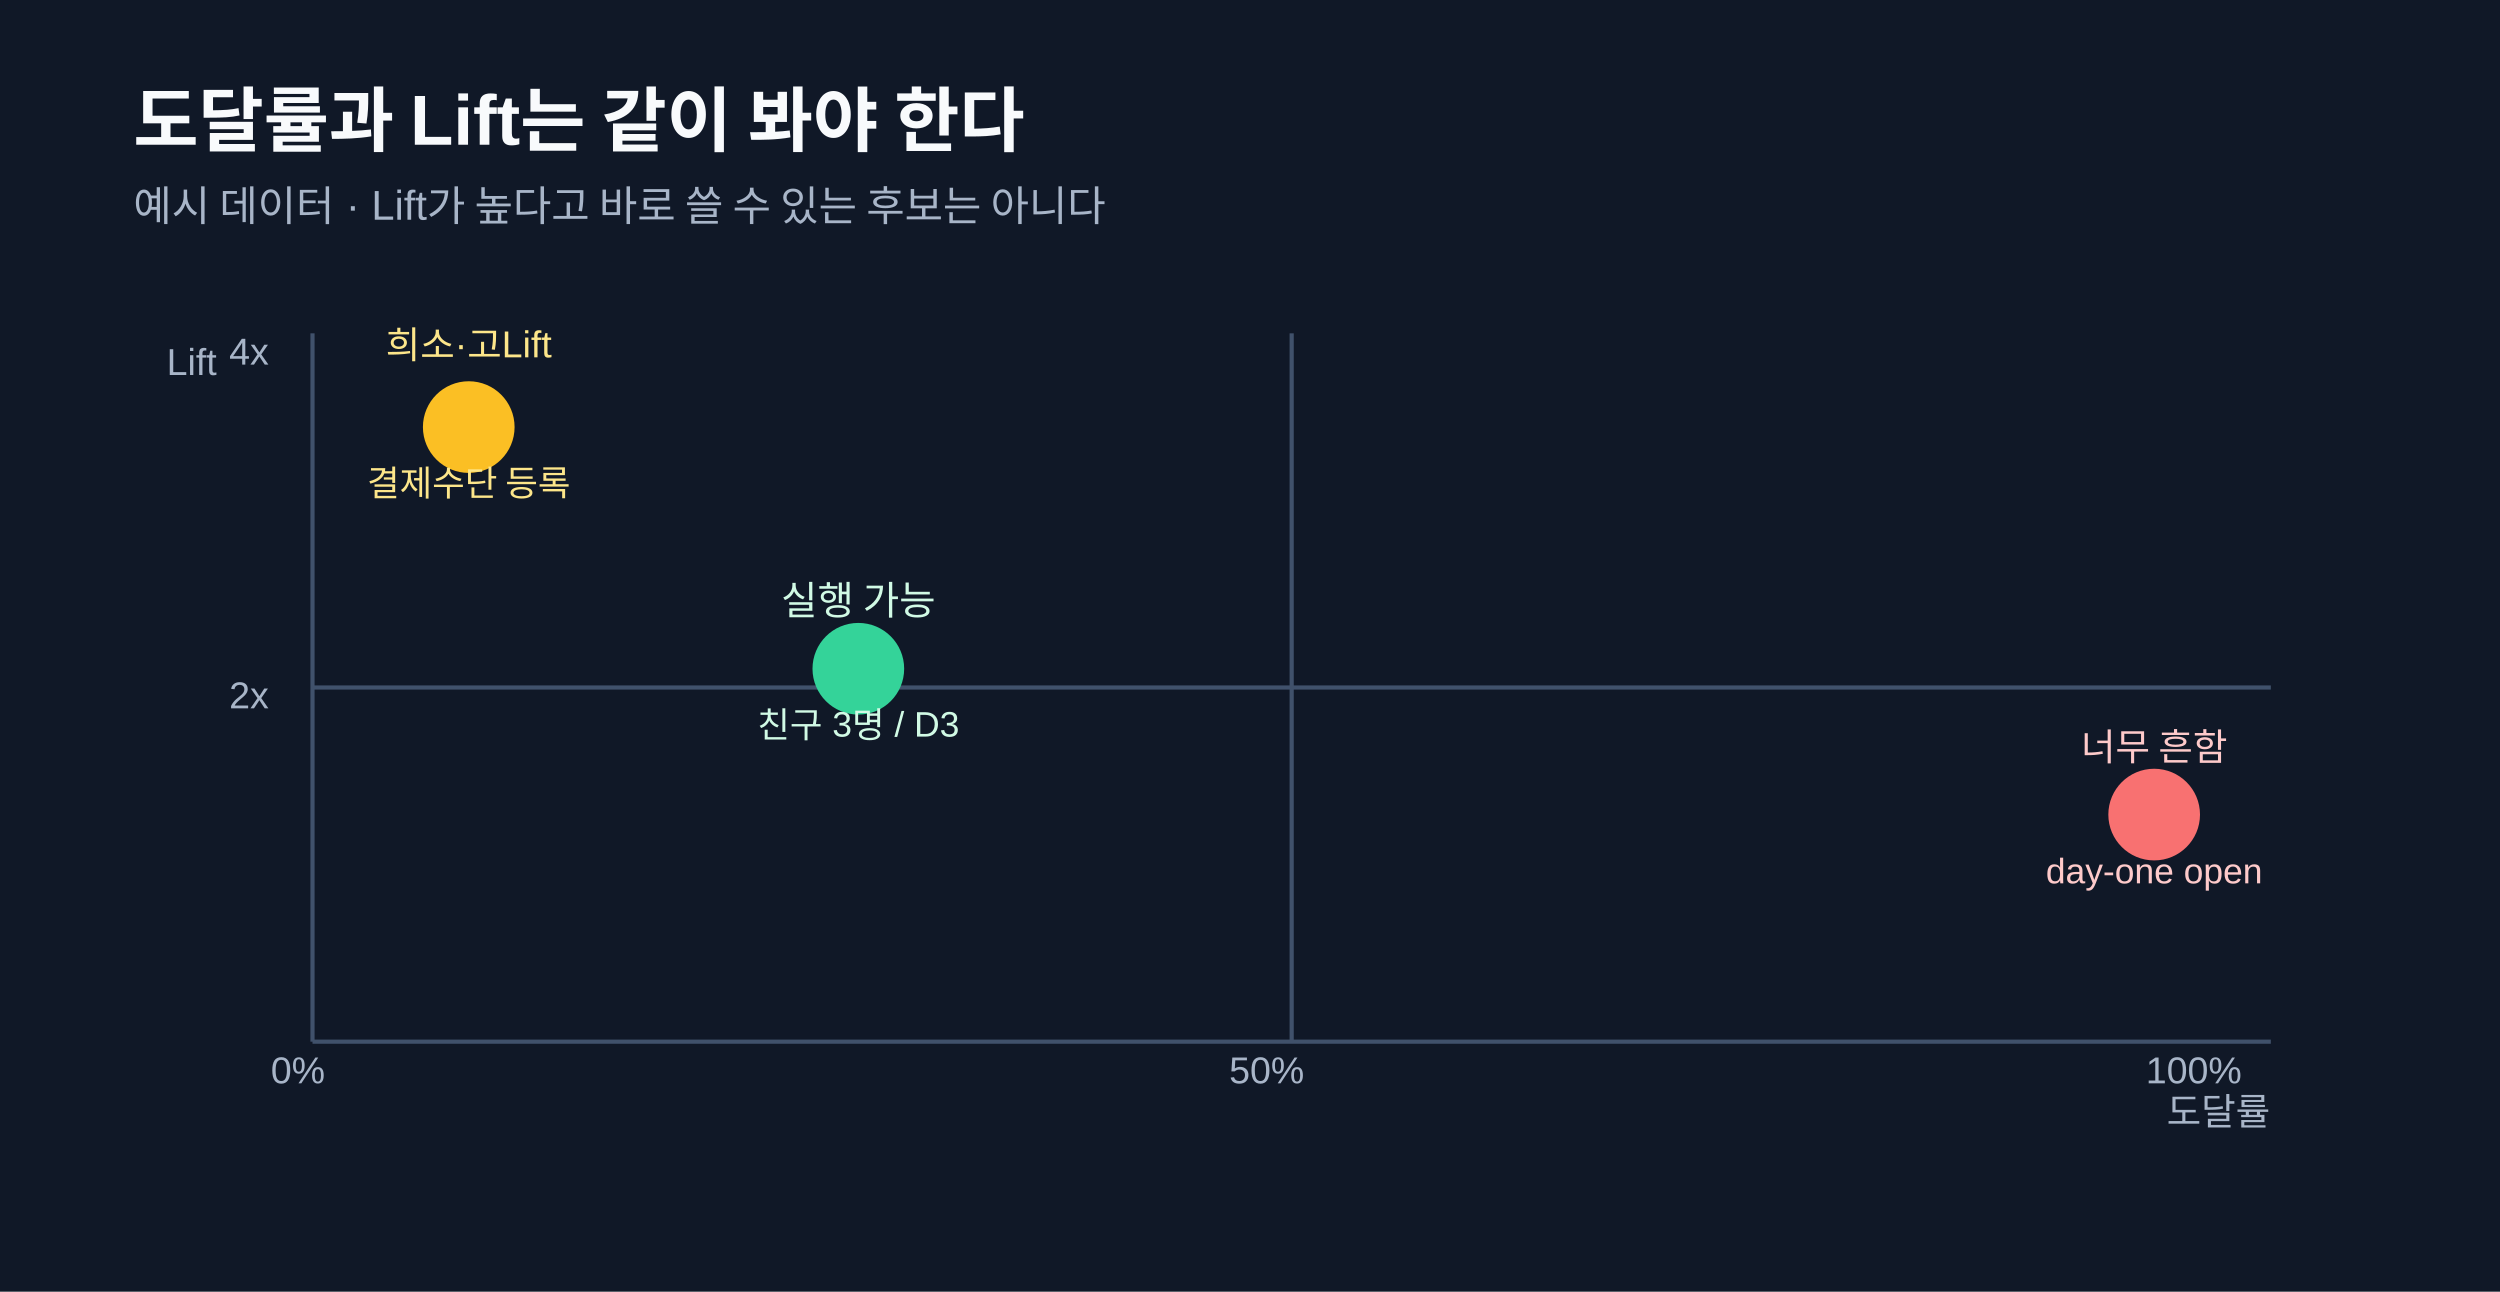
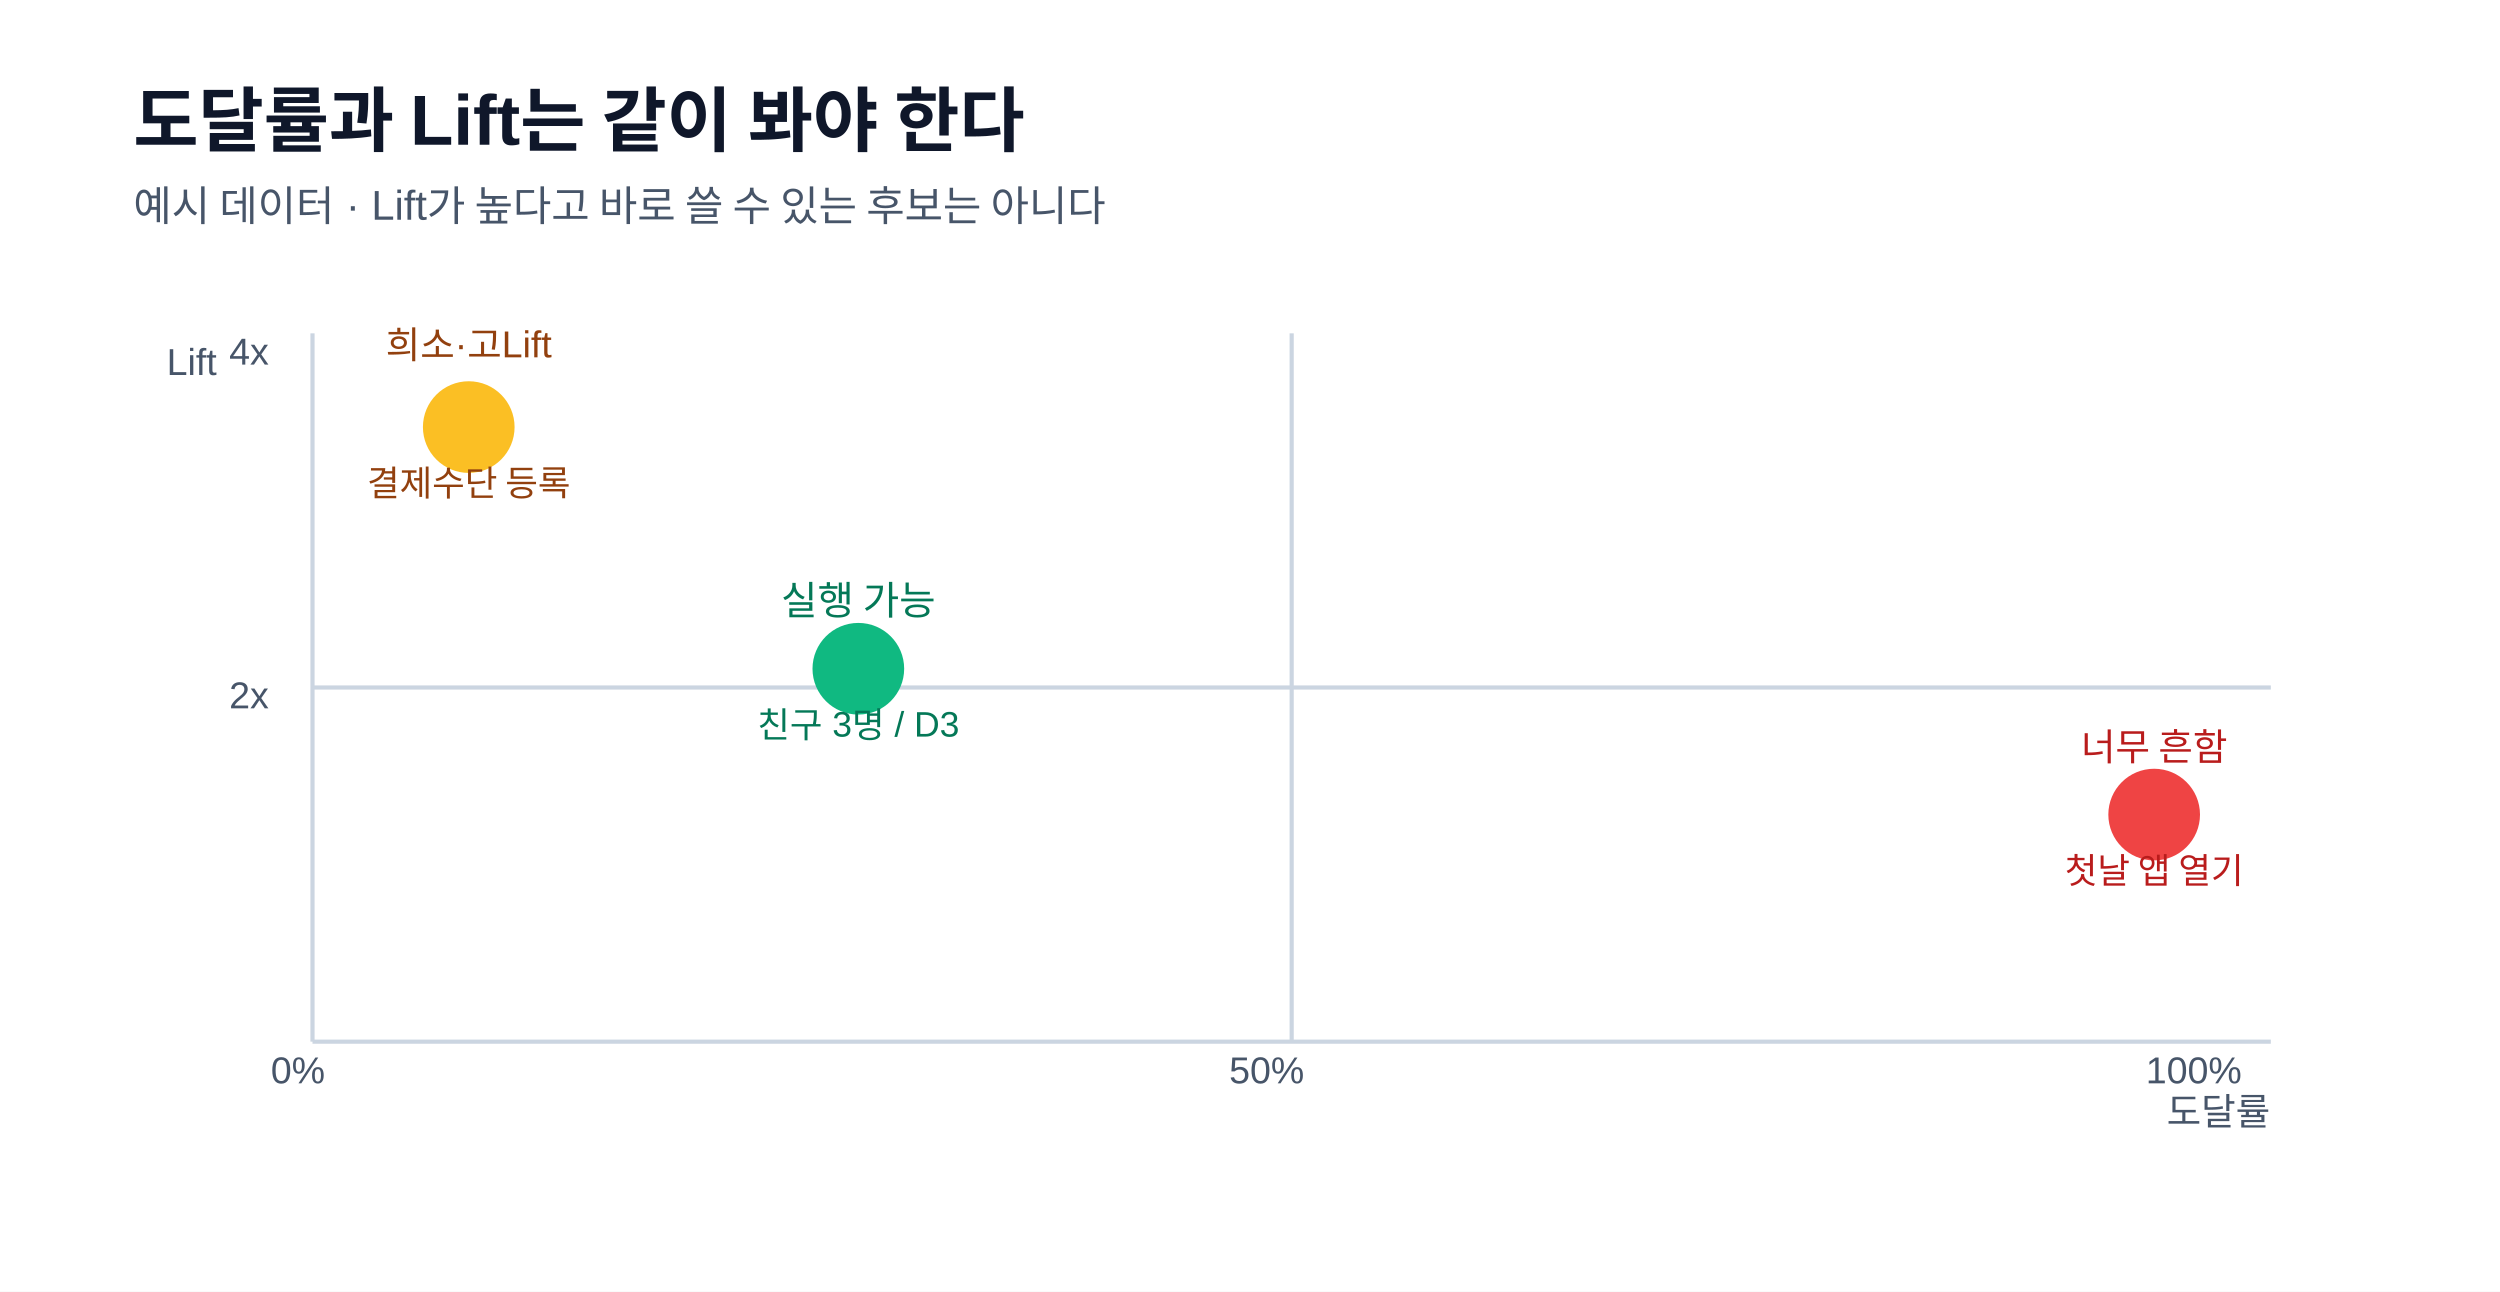
<svg xmlns="http://www.w3.org/2000/svg" width="1200" height="620" viewBox="0 0 1200 620" role="img" aria-labelledby="title desc">
-   <rect width="1200" height="620" fill="#101827" />
-   <text x="64" y="70" fill="#f8fafc" font-family="'Apple SD Gothic Neo','Malgun Gothic','Noto Sans KR',Arial" font-size="34" font-weight="700">도달률과 Lift는 같이 봐야 한다</text>
-   <text x="64" y="106" fill="#a8b5c8" font-family="Arial" font-size="20">예시 데이터 · Lift가 높다고 바로 쓸 수 있는 후보는 아니다</text>
-   <g stroke="#40516b" stroke-width="2">
+   <rect width="1200" height="620" fill="#ffffff" />
+   <text x="64" y="70" fill="#0f172a" font-family="'Apple SD Gothic Neo','Malgun Gothic','Noto Sans KR',Arial" font-size="34" font-weight="700">도달률과 Lift는 같이 봐야 한다</text>
+   <text x="64" y="106" fill="#475569" font-family="Arial" font-size="20">예시 데이터 · Lift가 높다고 바로 쓸 수 있는 후보는 아니다</text>
+   <g stroke="#cbd5e1" stroke-width="2">
    <line x1="150" y1="500" x2="1090" y2="500" />
    <line x1="150" y1="500" x2="150" y2="160" />
    <line x1="150" y1="330" x2="1090" y2="330" />
    <line x1="620" y1="160" x2="620" y2="500" />
  </g>
-   <g fill="#a8b5c8" font-family="Arial" font-size="18">
+   <g fill="#475569" font-family="Arial" font-size="18">
    <text x="1040" y="540">도달률</text>
    <text x="80" y="180">Lift</text>
    <text x="130" y="520">0%</text>
    <text x="590" y="520">50%</text>
    <text x="1030" y="520">100%</text>
    <text x="110" y="340">2x</text>
    <text x="110" y="175">4x</text>
  </g>
-   <circle cx="412" cy="321" r="22" fill="#34d399" />
-   <text x="412" y="295" text-anchor="middle" fill="#d1fae5" font-family="Arial" font-size="19">실행 가능</text>
-   <text x="412" y="354" text-anchor="middle" fill="#d1fae5" font-family="Arial" font-size="17">친구 3명 / D3</text>
+   <circle cx="412" cy="321" r="22" fill="#10b981" />
+   <text x="412" y="295" text-anchor="middle" fill="#047857" font-family="Arial" font-size="19">실행 가능</text>
+   <text x="412" y="354" text-anchor="middle" fill="#047857" font-family="Arial" font-size="17">친구 3명 / D3</text>
  <circle cx="225" cy="205" r="22" fill="#fbbf24" />
-   <text x="225" y="172" text-anchor="middle" fill="#fde68a" font-family="Arial" font-size="18">희소·고Lift</text>
-   <text x="225" y="238" text-anchor="middle" fill="#fde68a" font-family="Arial" font-size="17">결제수단 등록</text>
-   <circle cx="1034" cy="391" r="22" fill="#f87171" />
-   <text x="1034" y="365" text-anchor="middle" fill="#fecaca" font-family="Arial" font-size="18">너무 흔함</text>
-   <text x="1034" y="424" text-anchor="middle" fill="#fecaca" font-family="Arial" font-size="17">day-one open</text>
+   <text x="225" y="172" text-anchor="middle" fill="#92400e" font-family="Arial" font-size="18">희소·고Lift</text>
+   <text x="225" y="238" text-anchor="middle" fill="#92400e" font-family="Arial" font-size="17">결제수단 등록</text>
+   <circle cx="1034" cy="391" r="22" fill="#ef4444" />
+   <text x="1034" y="365" text-anchor="middle" fill="#b91c1c" font-family="Arial" font-size="18">너무 흔함</text>
+   <text x="1034" y="424" text-anchor="middle" fill="#b91c1c" font-family="Arial" font-size="17">첫날 앱 열기</text>
</svg>
